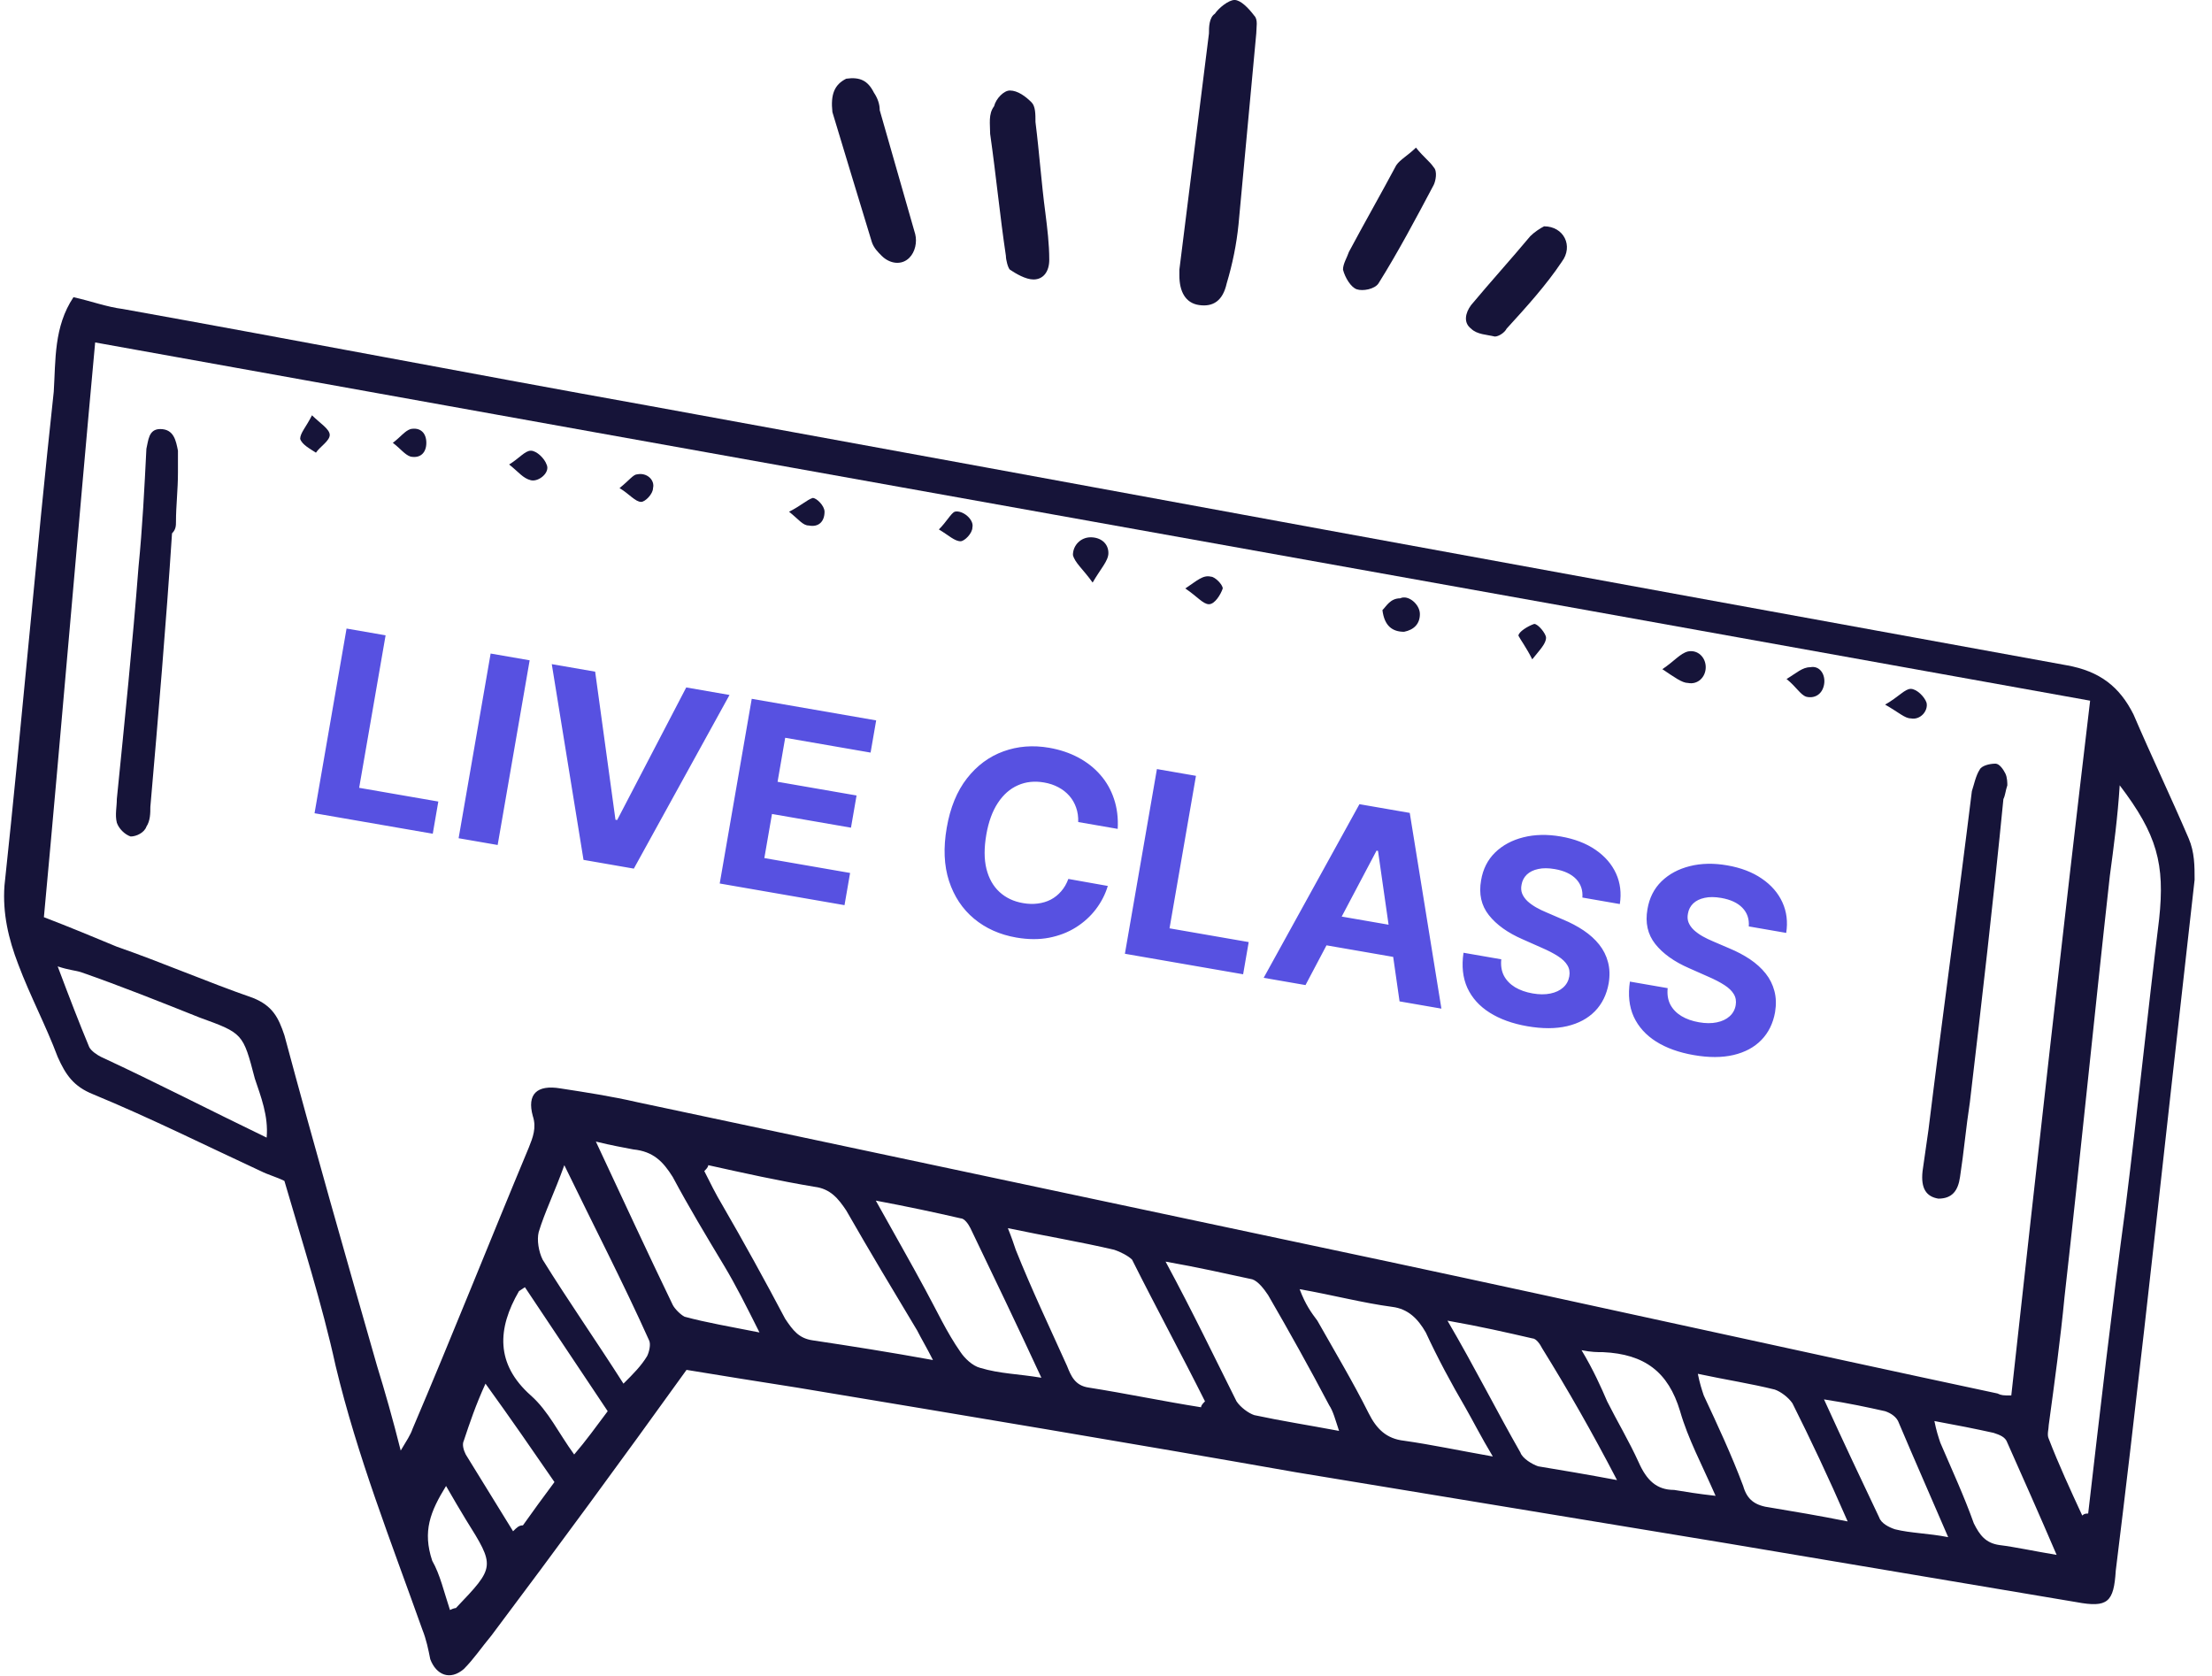
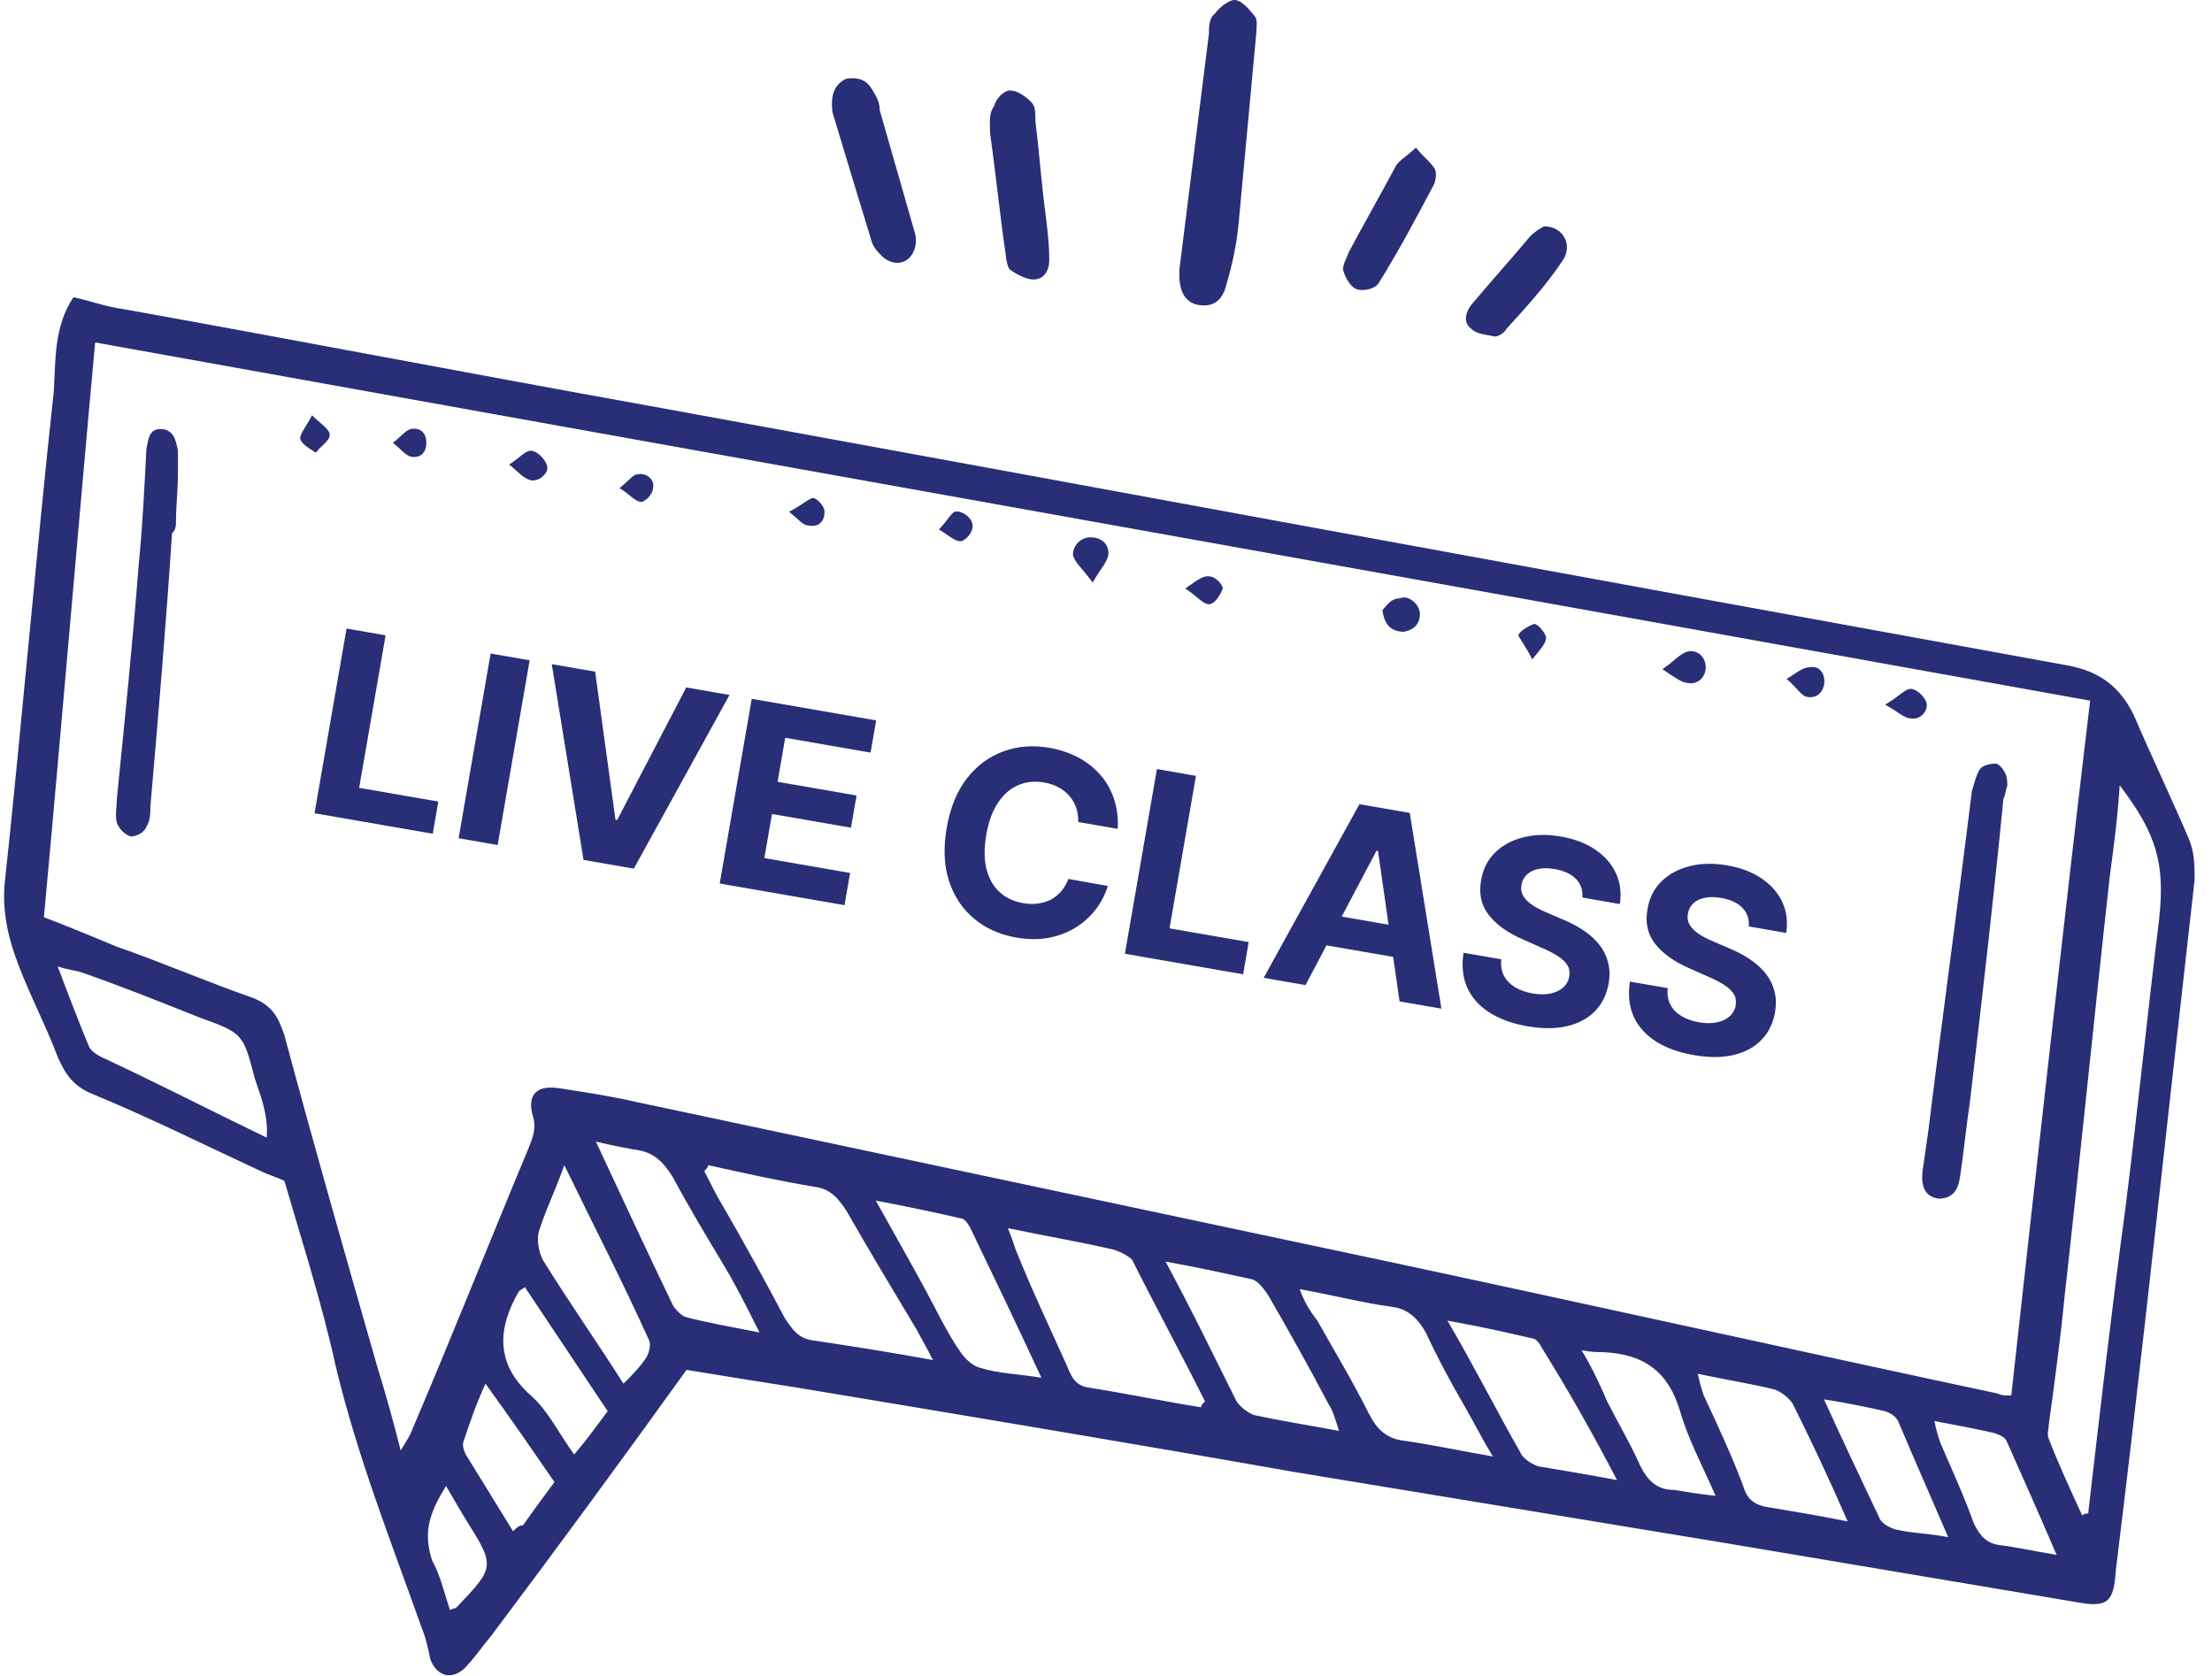
<svg xmlns="http://www.w3.org/2000/svg" width="103" height="78" viewBox="0 0 103 78" fill="none">
-   <path d="M3.421 13.837C2.503 15.211 2.595 16.769 2.503 18.235C1.677 25.841 1.034 33.539 0.208 41.236C0.116 42.52 0.392 43.711 0.851 44.902C1.401 46.368 2.136 47.743 2.686 49.209C3.054 50.034 3.421 50.584 4.339 50.95C7.001 52.05 9.571 53.333 12.141 54.524C12.508 54.707 12.876 54.799 13.243 54.982C14.069 57.823 14.987 60.664 15.629 63.596C16.639 67.812 18.2 71.752 19.668 75.876C19.852 76.334 19.944 76.792 20.035 77.251C20.311 77.984 20.953 78.259 21.596 77.709C22.055 77.251 22.422 76.701 22.881 76.151C25.91 72.119 28.939 67.995 31.968 63.78C33.621 64.055 35.365 64.329 37.109 64.604C44.82 65.887 52.53 67.17 60.333 68.545C67.034 69.644 73.643 70.744 80.344 71.844C85.759 72.76 91.267 73.677 96.683 74.593C98.151 74.868 98.427 74.593 98.519 73.127C99.437 65.704 100.263 58.19 101.089 50.767C101.456 47.468 101.823 44.261 102.19 40.962C102.19 40.32 102.19 39.679 101.915 39.037C101.089 37.113 100.171 35.188 99.345 33.264C98.702 31.981 97.784 31.248 96.224 30.973C84.658 28.865 73.092 26.758 61.618 24.65C51.153 22.726 40.689 20.801 30.133 18.877C21.963 17.41 13.885 15.853 5.716 14.386C4.981 14.295 4.247 14.02 3.421 13.837ZM93.654 64.971C93.287 64.971 93.195 64.971 93.011 64.879C83.556 62.863 74.102 60.756 64.647 58.739C52.989 56.265 41.331 53.791 29.674 51.317C28.48 51.042 27.287 50.859 26.094 50.675C24.992 50.492 24.533 50.95 24.809 51.958C24.992 52.508 24.809 52.966 24.625 53.425C22.789 57.823 21.045 62.222 19.209 66.529C19.117 66.804 18.934 67.079 18.659 67.537C18.291 66.071 17.924 64.788 17.557 63.596C16.088 58.465 14.62 53.333 13.243 48.201C12.967 47.376 12.692 46.827 11.774 46.46C9.663 45.727 7.551 44.81 5.44 44.077C4.339 43.619 3.237 43.161 2.044 42.703C2.87 33.814 3.604 24.925 4.431 15.944C35.457 21.534 66.299 27.032 97.325 32.623C96.04 43.436 94.847 54.158 93.654 64.971ZM97.234 70.469C97.142 70.469 97.05 70.469 96.958 70.561C96.407 69.37 95.857 68.178 95.398 66.987C95.306 66.804 95.398 66.529 95.398 66.346C95.673 64.329 95.948 62.313 96.132 60.389C96.866 53.883 97.509 47.376 98.243 40.778C98.427 39.404 98.611 38.029 98.702 36.563C100.446 38.854 100.814 40.228 100.538 42.794C99.987 47.285 99.528 51.775 98.978 56.174C98.335 60.939 97.784 65.704 97.234 70.469ZM32.795 54.524C32.886 54.432 32.978 54.341 32.978 54.249C34.63 54.616 36.283 54.982 37.935 55.257C38.669 55.349 39.037 55.807 39.404 56.357C40.505 58.281 41.607 60.114 42.708 61.947C42.892 62.313 43.167 62.772 43.443 63.322C41.423 62.955 39.679 62.68 37.843 62.405C37.201 62.313 36.925 61.947 36.558 61.397C35.64 59.656 34.63 57.823 33.621 56.082C33.345 55.624 33.07 55.074 32.795 54.524ZM56.11 65.246C56.018 65.338 55.927 65.429 55.927 65.521C54.182 65.246 52.438 64.879 50.694 64.604C50.052 64.513 49.868 64.055 49.685 63.596C48.858 61.764 48.032 60.023 47.298 58.19C47.206 57.915 47.114 57.64 46.931 57.182C48.675 57.548 50.327 57.823 51.888 58.19C52.163 58.281 52.53 58.465 52.714 58.648C53.815 60.847 55.009 63.047 56.11 65.246ZM2.686 44.994C3.237 45.177 3.513 45.177 3.788 45.269C5.624 45.91 7.46 46.643 9.296 47.376C11.315 48.109 11.315 48.109 11.866 50.217C12.141 51.042 12.508 51.958 12.416 52.966C9.755 51.683 7.276 50.4 4.706 49.209C4.522 49.117 4.247 48.934 4.155 48.751C3.696 47.651 3.237 46.46 2.686 44.994ZM60.516 60.023C62.077 60.297 63.454 60.664 64.831 60.847C65.565 60.939 66.024 61.397 66.391 62.038C66.942 63.23 67.584 64.421 68.227 65.521C68.594 66.162 68.961 66.895 69.512 67.812C67.951 67.537 66.666 67.262 65.381 67.079C64.555 66.987 64.096 66.529 63.729 65.796C62.995 64.329 62.169 62.955 61.342 61.489C61.067 61.122 60.792 60.756 60.516 60.023ZM54.274 58.739C55.835 59.014 57.028 59.289 58.313 59.564C58.589 59.656 58.864 60.023 59.048 60.297C60.057 62.038 60.975 63.688 61.893 65.429C62.077 65.704 62.169 66.071 62.352 66.621C60.883 66.346 59.69 66.162 58.405 65.887C58.13 65.796 57.762 65.521 57.579 65.246C56.569 63.23 55.559 61.122 54.274 58.739ZM40.781 55.899C42.249 56.174 43.535 56.449 44.728 56.724C44.911 56.724 45.095 56.998 45.187 57.182C46.288 59.473 47.39 61.764 48.491 64.146C47.39 63.963 46.564 63.963 45.646 63.688C45.279 63.596 44.911 63.23 44.728 62.955C44.085 62.038 43.626 61.031 43.075 60.023C42.433 58.831 41.699 57.548 40.781 55.899ZM27.746 53.15C28.48 53.333 29.031 53.425 29.49 53.516C30.408 53.608 30.867 54.066 31.326 54.799C32.06 56.174 32.886 57.548 33.713 58.923C34.263 59.839 34.722 60.756 35.365 62.038C33.988 61.764 32.886 61.58 31.877 61.305C31.693 61.214 31.418 60.939 31.326 60.756C30.133 58.281 29.031 55.899 27.746 53.15ZM75.295 68.911C73.826 68.636 72.725 68.453 71.623 68.27C71.348 68.178 70.889 67.903 70.797 67.629C69.696 65.704 68.686 63.688 67.401 61.489C68.961 61.764 70.154 62.038 71.348 62.313C71.531 62.313 71.715 62.588 71.807 62.772C73 64.696 74.102 66.621 75.295 68.911ZM86.035 70.836C84.658 70.561 83.556 70.378 82.455 70.194C81.721 70.103 81.353 69.828 81.17 69.186C80.619 67.72 79.976 66.346 79.334 64.971C79.242 64.696 79.15 64.421 79.058 63.963C80.344 64.238 81.537 64.421 82.638 64.696C82.914 64.788 83.281 65.063 83.465 65.338C84.291 66.987 85.117 68.728 86.035 70.836ZM26.277 54.249C27.654 57.09 29.031 59.748 30.224 62.405C30.316 62.588 30.224 62.955 30.133 63.138C29.857 63.596 29.49 63.963 29.031 64.421C27.746 62.405 26.461 60.572 25.268 58.648C25.084 58.281 24.992 57.731 25.084 57.365C25.359 56.449 25.818 55.532 26.277 54.249ZM73.643 62.863C74.102 62.955 74.377 62.955 74.652 62.955C76.58 63.047 77.682 63.871 78.232 65.704C78.6 66.987 79.242 68.178 79.885 69.644C79.058 69.553 78.508 69.461 77.957 69.37C77.131 69.37 76.672 68.911 76.305 68.087C75.846 67.079 75.295 66.162 74.836 65.246C74.561 64.604 74.194 63.78 73.643 62.863ZM95.765 72.394C94.663 72.21 93.837 72.027 93.103 71.936C92.46 71.844 92.185 71.477 91.91 70.927C91.451 69.644 90.9 68.453 90.349 67.17C90.257 66.895 90.165 66.621 90.074 66.162C91.083 66.346 92.001 66.529 92.828 66.712C93.103 66.804 93.378 66.895 93.47 67.17C94.204 68.82 94.939 70.469 95.765 72.394ZM24.442 59.931C25.727 61.855 27.012 63.78 28.297 65.704C27.746 66.437 27.287 67.079 26.736 67.72C26.002 66.712 25.543 65.704 24.717 64.971C23.065 63.505 23.156 61.855 24.166 60.114C24.166 60.114 24.166 60.114 24.442 59.931ZM84.933 65.154C86.127 65.338 86.953 65.521 87.779 65.704C88.054 65.796 88.33 65.979 88.421 66.254C89.156 67.995 89.89 69.644 90.716 71.569C89.798 71.386 88.972 71.386 88.238 71.202C87.963 71.111 87.595 70.927 87.504 70.653C86.677 68.911 85.851 67.17 84.933 65.154ZM23.891 71.294C23.156 70.103 22.422 68.911 21.688 67.72C21.596 67.537 21.504 67.262 21.596 67.079C21.871 66.254 22.147 65.429 22.606 64.421C23.799 66.071 24.809 67.537 25.818 69.003C25.268 69.736 24.809 70.378 24.35 71.019C24.166 71.019 24.074 71.111 23.891 71.294ZM20.77 69.186C21.137 69.828 21.412 70.286 21.688 70.744C23.065 72.944 23.065 72.944 21.229 74.868C21.229 74.868 21.137 74.868 20.953 74.96C20.678 74.135 20.494 73.31 20.127 72.669C19.668 71.294 20.035 70.378 20.77 69.186Z" fill="#161439" />
-   <path d="M54.917 12.828C54.917 13.562 55.192 14.111 55.835 14.203C56.477 14.295 56.936 14.02 57.12 13.195C57.395 12.279 57.579 11.362 57.671 10.446C57.946 7.513 58.221 4.489 58.497 1.557C58.497 1.282 58.589 0.915 58.405 0.732C58.13 0.366 57.763 -0.001 57.487 -0.001C57.212 -0.001 56.753 0.366 56.569 0.64C56.294 0.824 56.294 1.282 56.294 1.557C55.835 5.222 55.376 8.888 54.917 12.553C54.917 12.645 54.917 12.737 54.917 12.828Z" fill="#161439" />
-   <path d="M38.761 5.222C39.312 7.055 39.955 9.163 40.597 11.271C40.689 11.545 40.873 11.729 41.056 11.912C41.423 12.278 41.974 12.37 42.341 12.004C42.617 11.729 42.708 11.271 42.617 10.904C42.066 8.98 41.515 7.055 40.964 5.131C40.964 4.856 40.873 4.581 40.689 4.306C40.413 3.756 40.046 3.573 39.404 3.664C38.853 3.939 38.669 4.398 38.761 5.222Z" fill="#161439" />
-   <path d="M46.105 6.231C46.38 8.155 46.564 10.079 46.839 11.912C46.839 12.095 46.931 12.462 47.023 12.554C47.298 12.737 47.757 13.012 48.124 13.012C48.583 13.012 48.858 12.645 48.858 12.095C48.858 11.362 48.767 10.629 48.675 9.896C48.491 8.522 48.4 7.147 48.216 5.681C48.216 5.314 48.216 4.948 48.032 4.764C47.757 4.489 47.39 4.214 47.023 4.214C46.747 4.214 46.38 4.581 46.288 4.948C46.013 5.314 46.105 5.772 46.105 6.231Z" fill="#161439" />
-   <path d="M65.932 6.872C65.565 7.238 65.198 7.422 65.014 7.697C64.28 9.071 63.545 10.354 62.811 11.729C62.719 12.004 62.536 12.279 62.536 12.553C62.627 12.92 62.903 13.378 63.178 13.47C63.454 13.562 64.004 13.47 64.188 13.195C65.106 11.729 65.932 10.171 66.758 8.613C66.85 8.43 66.942 7.972 66.758 7.788C66.575 7.513 66.299 7.33 65.932 6.872Z" fill="#161439" />
-   <path d="M71.899 10.537C71.715 10.629 71.44 10.812 71.256 10.996C70.338 12.095 69.42 13.103 68.502 14.203C68.227 14.57 68.135 15.028 68.502 15.303C68.778 15.578 69.237 15.578 69.604 15.669C69.787 15.669 70.063 15.486 70.154 15.303C71.073 14.295 71.99 13.287 72.725 12.187C73.275 11.454 72.817 10.537 71.899 10.537Z" fill="#161439" />
-   <path d="M93.47 36.563C93.47 36.471 93.47 36.196 93.378 36.013C93.287 35.83 93.103 35.555 92.919 35.555C92.644 35.555 92.277 35.647 92.185 35.83C92.001 36.105 91.91 36.563 91.818 36.838C91.175 42.061 90.441 47.376 89.798 52.6C89.707 53.241 89.615 53.883 89.523 54.524C89.431 55.349 89.707 55.715 90.257 55.807C90.9 55.807 91.175 55.441 91.267 54.799C91.451 53.608 91.542 52.508 91.726 51.317C92.277 46.643 92.828 41.878 93.287 37.204C93.378 37.021 93.378 36.838 93.47 36.563Z" fill="#161439" />
-   <path d="M8.194 24.283C8.194 23.55 8.286 22.817 8.286 21.992C8.286 21.626 8.286 21.351 8.286 20.984C8.194 20.526 8.102 19.976 7.46 19.976C6.909 19.976 6.909 20.526 6.817 20.893C6.725 22.726 6.634 24.558 6.45 26.391C6.175 29.965 5.807 33.539 5.44 37.204C5.44 37.571 5.348 37.938 5.44 38.304C5.532 38.579 5.807 38.854 6.083 38.946C6.358 38.946 6.725 38.762 6.817 38.487C7.001 38.212 7.001 37.846 7.001 37.571C7.368 33.356 7.735 29.049 8.01 24.833C8.194 24.65 8.194 24.467 8.194 24.283Z" fill="#161439" />
-   <path d="M50.878 27.124C51.245 26.483 51.612 26.116 51.612 25.75C51.612 25.291 51.245 25.016 50.786 25.016C50.327 25.016 49.96 25.383 49.96 25.841C50.052 26.208 50.419 26.483 50.878 27.124Z" fill="#161439" />
-   <path d="M64.372 28.407C64.463 29.14 64.831 29.415 65.381 29.415C65.84 29.323 66.116 29.048 66.116 28.59C66.116 28.132 65.565 27.674 65.198 27.857C64.739 27.857 64.555 28.224 64.372 28.407Z" fill="#161439" />
-   <path d="M77.406 31.156C77.957 31.523 78.324 31.798 78.6 31.798C79.058 31.889 79.426 31.523 79.426 31.064C79.426 30.606 79.058 30.24 78.6 30.331C78.232 30.423 77.957 30.79 77.406 31.156Z" fill="#161439" />
-   <path d="M83.189 31.614C83.648 31.981 83.832 32.348 84.107 32.439C84.474 32.531 84.841 32.348 84.933 31.889C85.025 31.431 84.75 30.973 84.291 31.065C83.924 31.065 83.648 31.34 83.189 31.614Z" fill="#161439" />
-   <path d="M87.779 32.806C88.421 33.172 88.697 33.447 88.972 33.447C89.431 33.539 89.798 33.081 89.707 32.714C89.615 32.439 89.248 32.073 88.972 32.073C88.697 32.073 88.421 32.439 87.779 32.806Z" fill="#161439" />
-   <path d="M23.707 21.626C24.166 21.992 24.35 22.267 24.717 22.359C25.084 22.45 25.635 21.992 25.451 21.626C25.359 21.351 24.992 20.984 24.717 20.984C24.442 20.984 24.166 21.351 23.707 21.626Z" fill="#161439" />
-   <path d="M14.528 19.335C14.252 19.885 13.977 20.16 13.977 20.434C14.069 20.709 14.436 20.893 14.711 21.076C14.895 20.801 15.354 20.526 15.354 20.251C15.354 19.976 14.895 19.701 14.528 19.335Z" fill="#161439" />
-   <path d="M43.718 24.65C44.177 24.925 44.452 25.2 44.728 25.2C44.911 25.2 45.279 24.833 45.279 24.558C45.37 24.192 44.82 23.733 44.452 23.825C44.269 23.917 44.085 24.283 43.718 24.65Z" fill="#161439" />
-   <path d="M71.348 30.698C71.715 30.24 71.99 29.965 71.99 29.69C71.99 29.507 71.623 29.049 71.44 29.049C71.164 29.14 70.705 29.415 70.705 29.598C70.797 29.782 71.073 30.148 71.348 30.698Z" fill="#161439" />
-   <path d="M55.192 27.399C55.743 27.765 56.018 28.132 56.294 28.132C56.569 28.132 56.844 27.674 56.936 27.399C56.936 27.216 56.569 26.849 56.386 26.849C56.018 26.757 55.743 27.032 55.192 27.399Z" fill="#161439" />
-   <path d="M28.848 22.725C29.306 23 29.582 23.367 29.857 23.367C30.041 23.367 30.408 23 30.408 22.725C30.5 22.359 30.133 21.992 29.674 22.084C29.49 22.084 29.306 22.359 28.848 22.725Z" fill="#161439" />
-   <path d="M36.742 23.825C37.201 24.192 37.384 24.467 37.66 24.467C38.119 24.558 38.394 24.283 38.394 23.825C38.394 23.55 38.027 23.184 37.843 23.184C37.568 23.275 37.292 23.55 36.742 23.825Z" fill="#161439" />
-   <path d="M18.291 20.618C18.659 20.893 18.842 21.168 19.117 21.259C19.576 21.351 19.852 21.076 19.852 20.618C19.852 20.16 19.576 19.885 19.117 19.976C18.842 20.068 18.659 20.343 18.291 20.618Z" fill="#161439" />
-   <path d="M14.646 37.864L16.137 29.265L17.955 29.58L16.724 36.68L20.41 37.319L20.151 38.818L14.646 37.864ZM24.663 30.743L23.173 39.342L21.355 39.027L22.846 30.428L24.663 30.743ZM27.713 31.272L28.659 38.166L28.738 38.179L31.954 32.007L33.969 32.357L29.514 40.442L27.171 40.035L25.693 30.922L27.713 31.272ZM33.513 41.135L35.004 32.536L40.798 33.541L40.538 35.04L36.562 34.35L36.207 36.399L39.885 37.037L39.625 38.536L35.947 37.898L35.591 39.951L39.584 40.644L39.324 42.143L33.513 41.135ZM52.045 38.592L50.206 38.273C50.214 38.029 50.182 37.806 50.11 37.603C50.039 37.398 49.934 37.215 49.794 37.055C49.655 36.896 49.485 36.762 49.284 36.655C49.087 36.549 48.864 36.474 48.618 36.432C48.173 36.355 47.766 36.398 47.398 36.562C47.029 36.723 46.718 36.998 46.463 37.386C46.209 37.772 46.03 38.262 45.927 38.859C45.821 39.472 45.822 40.002 45.932 40.451C46.044 40.9 46.247 41.26 46.541 41.53C46.834 41.8 47.198 41.972 47.632 42.047C47.875 42.09 48.106 42.097 48.324 42.068C48.545 42.04 48.748 41.979 48.931 41.884C49.116 41.786 49.276 41.657 49.414 41.496C49.554 41.336 49.665 41.144 49.747 40.922L51.584 41.249C51.468 41.636 51.283 41.996 51.03 42.33C50.779 42.661 50.469 42.943 50.1 43.176C49.734 43.407 49.317 43.568 48.848 43.66C48.383 43.749 47.875 43.746 47.323 43.651C46.556 43.518 45.901 43.225 45.356 42.773C44.815 42.322 44.426 41.737 44.19 41.018C43.957 40.3 43.921 39.474 44.084 38.539C44.246 37.601 44.561 36.834 45.028 36.237C45.494 35.641 46.06 35.223 46.724 34.983C47.389 34.741 48.099 34.685 48.855 34.816C49.353 34.903 49.803 35.053 50.204 35.267C50.608 35.481 50.952 35.751 51.236 36.077C51.52 36.4 51.732 36.773 51.872 37.195C52.015 37.618 52.073 38.083 52.045 38.592ZM52.38 44.406L53.871 35.807L55.689 36.122L54.458 43.222L58.145 43.862L57.885 45.361L52.38 44.406ZM60.79 45.864L58.842 45.526L63.301 37.442L65.644 37.848L67.118 46.961L65.169 46.623L64.166 39.616L64.098 39.604L60.79 45.864ZM61.254 42.463L65.856 43.261L65.61 44.68L61.008 43.882L61.254 42.463ZM73.683 41.789C73.708 41.445 73.61 41.157 73.388 40.925C73.165 40.694 72.836 40.54 72.399 40.464C72.103 40.413 71.845 40.411 71.626 40.46C71.407 40.505 71.231 40.592 71.097 40.718C70.965 40.845 70.883 41.001 70.851 41.186C70.819 41.339 70.828 41.479 70.878 41.606C70.931 41.733 71.013 41.85 71.124 41.956C71.236 42.059 71.369 42.155 71.524 42.245C71.679 42.333 71.846 42.414 72.027 42.488L72.767 42.807C73.128 42.956 73.453 43.128 73.742 43.322C74.031 43.516 74.273 43.736 74.467 43.98C74.661 44.224 74.797 44.495 74.875 44.794C74.956 45.094 74.966 45.423 74.907 45.782C74.813 46.307 74.6 46.74 74.267 47.081C73.937 47.419 73.505 47.651 72.969 47.777C72.438 47.901 71.822 47.902 71.122 47.781C70.428 47.661 69.842 47.449 69.364 47.147C68.888 46.846 68.542 46.462 68.326 45.995C68.114 45.525 68.054 44.98 68.147 44.359L69.906 44.664C69.876 44.956 69.917 45.211 70.029 45.429C70.144 45.645 70.317 45.823 70.546 45.964C70.779 46.102 71.052 46.199 71.365 46.253C71.673 46.307 71.948 46.308 72.191 46.258C72.436 46.208 72.635 46.114 72.788 45.977C72.942 45.839 73.037 45.666 73.073 45.459C73.106 45.266 73.077 45.094 72.985 44.943C72.896 44.791 72.75 44.651 72.548 44.521C72.348 44.391 72.099 44.261 71.798 44.131L70.903 43.734C70.208 43.432 69.683 43.057 69.329 42.609C68.974 42.161 68.853 41.62 68.966 40.985C69.053 40.464 69.271 40.033 69.618 39.692C69.968 39.352 70.409 39.115 70.939 38.983C71.47 38.85 72.048 38.838 72.675 38.946C73.314 39.057 73.852 39.263 74.29 39.563C74.731 39.865 75.05 40.233 75.249 40.668C75.447 41.103 75.506 41.578 75.426 42.092L73.683 41.789ZM81.431 43.133C81.456 42.788 81.358 42.5 81.135 42.268C80.913 42.037 80.584 41.883 80.147 41.807C79.85 41.756 79.592 41.754 79.374 41.803C79.155 41.849 78.979 41.935 78.844 42.062C78.713 42.189 78.631 42.345 78.599 42.529C78.567 42.682 78.576 42.822 78.626 42.949C78.678 43.077 78.761 43.193 78.872 43.299C78.984 43.402 79.117 43.499 79.272 43.589C79.427 43.676 79.594 43.757 79.774 43.832L80.515 44.15C80.875 44.299 81.2 44.471 81.49 44.665C81.779 44.86 82.02 45.079 82.215 45.323C82.409 45.567 82.545 45.839 82.623 46.138C82.703 46.437 82.714 46.766 82.655 47.125C82.561 47.651 82.347 48.084 82.014 48.424C81.685 48.762 81.252 48.994 80.717 49.12C80.185 49.244 79.57 49.246 78.87 49.124C78.175 49.004 77.589 48.793 77.111 48.491C76.636 48.189 76.29 47.805 76.074 47.338C75.861 46.868 75.802 46.323 75.895 45.702L77.654 46.007C77.624 46.299 77.665 46.554 77.777 46.772C77.892 46.988 78.064 47.167 78.294 47.307C78.526 47.446 78.799 47.542 79.113 47.596C79.421 47.65 79.696 47.651 79.938 47.601C80.183 47.551 80.383 47.458 80.536 47.32C80.69 47.182 80.785 47.01 80.821 46.803C80.854 46.609 80.825 46.437 80.733 46.286C80.644 46.135 80.498 45.994 80.296 45.864C80.096 45.734 79.846 45.604 79.546 45.474L78.65 45.077C77.956 44.775 77.431 44.4 77.076 43.952C76.722 43.504 76.6 42.963 76.713 42.328C76.801 41.807 77.018 41.376 77.366 41.035C77.716 40.695 78.156 40.459 78.687 40.326C79.217 40.193 79.796 40.181 80.423 40.29C81.061 40.4 81.599 40.606 82.037 40.907C82.478 41.208 82.798 41.576 82.996 42.011C83.195 42.447 83.254 42.921 83.173 43.435L81.431 43.133Z" fill="#5751E1" />
+   <path d="M3.421 13.837C2.503 15.211 2.595 16.769 2.503 18.235C1.677 25.841 1.034 33.539 0.208 41.236C0.116 42.52 0.392 43.711 0.851 44.902C1.401 46.368 2.136 47.743 2.686 49.209C3.054 50.034 3.421 50.584 4.339 50.95C7.001 52.05 9.571 53.333 12.141 54.524C12.508 54.707 12.876 54.799 13.243 54.982C14.069 57.823 14.987 60.664 15.629 63.596C16.639 67.812 18.2 71.752 19.668 75.876C19.852 76.334 19.944 76.792 20.035 77.251C20.311 77.984 20.953 78.259 21.596 77.709C22.055 77.251 22.422 76.701 22.881 76.151C25.91 72.119 28.939 67.995 31.968 63.78C33.621 64.055 35.365 64.329 37.109 64.604C44.82 65.887 52.53 67.17 60.333 68.545C67.034 69.644 73.643 70.744 80.344 71.844C85.759 72.76 91.267 73.677 96.683 74.593C98.151 74.868 98.427 74.593 98.519 73.127C99.437 65.704 100.263 58.19 101.089 50.767C101.456 47.468 101.823 44.261 102.19 40.962C102.19 40.32 102.19 39.679 101.915 39.037C101.089 37.113 100.171 35.188 99.345 33.264C98.702 31.981 97.784 31.248 96.224 30.973C84.658 28.865 73.092 26.758 61.618 24.65C51.153 22.726 40.689 20.801 30.133 18.877C21.963 17.41 13.885 15.853 5.716 14.386C4.981 14.295 4.247 14.02 3.421 13.837ZM93.654 64.971C93.287 64.971 93.195 64.971 93.011 64.879C83.556 62.863 74.102 60.756 64.647 58.739C52.989 56.265 41.331 53.791 29.674 51.317C28.48 51.042 27.287 50.859 26.094 50.675C24.992 50.492 24.533 50.95 24.809 51.958C24.992 52.508 24.809 52.966 24.625 53.425C22.789 57.823 21.045 62.222 19.209 66.529C19.117 66.804 18.934 67.079 18.659 67.537C18.291 66.071 17.924 64.788 17.557 63.596C16.088 58.465 14.62 53.333 13.243 48.201C12.967 47.376 12.692 46.827 11.774 46.46C9.663 45.727 7.551 44.81 5.44 44.077C4.339 43.619 3.237 43.161 2.044 42.703C2.87 33.814 3.604 24.925 4.431 15.944C35.457 21.534 66.299 27.032 97.325 32.623C96.04 43.436 94.847 54.158 93.654 64.971ZM97.234 70.469C97.142 70.469 97.05 70.469 96.958 70.561C96.407 69.37 95.857 68.178 95.398 66.987C95.306 66.804 95.398 66.529 95.398 66.346C95.673 64.329 95.948 62.313 96.132 60.389C96.866 53.883 97.509 47.376 98.243 40.778C98.427 39.404 98.611 38.029 98.702 36.563C100.446 38.854 100.814 40.228 100.538 42.794C99.987 47.285 99.528 51.775 98.978 56.174C98.335 60.939 97.784 65.704 97.234 70.469ZM32.795 54.524C32.886 54.432 32.978 54.341 32.978 54.249C34.63 54.616 36.283 54.982 37.935 55.257C38.669 55.349 39.037 55.807 39.404 56.357C40.505 58.281 41.607 60.114 42.708 61.947C42.892 62.313 43.167 62.772 43.443 63.322C41.423 62.955 39.679 62.68 37.843 62.405C37.201 62.313 36.925 61.947 36.558 61.397C35.64 59.656 34.63 57.823 33.621 56.082C33.345 55.624 33.07 55.074 32.795 54.524ZM56.11 65.246C56.018 65.338 55.927 65.429 55.927 65.521C54.182 65.246 52.438 64.879 50.694 64.604C50.052 64.513 49.868 64.055 49.685 63.596C48.858 61.764 48.032 60.023 47.298 58.19C47.206 57.915 47.114 57.64 46.931 57.182C48.675 57.548 50.327 57.823 51.888 58.19C52.163 58.281 52.53 58.465 52.714 58.648C53.815 60.847 55.009 63.047 56.11 65.246ZM2.686 44.994C3.237 45.177 3.513 45.177 3.788 45.269C5.624 45.91 7.46 46.643 9.296 47.376C11.315 48.109 11.315 48.109 11.866 50.217C12.141 51.042 12.508 51.958 12.416 52.966C9.755 51.683 7.276 50.4 4.706 49.209C4.522 49.117 4.247 48.934 4.155 48.751C3.696 47.651 3.237 46.46 2.686 44.994ZM60.516 60.023C62.077 60.297 63.454 60.664 64.831 60.847C65.565 60.939 66.024 61.397 66.391 62.038C66.942 63.23 67.584 64.421 68.227 65.521C68.594 66.162 68.961 66.895 69.512 67.812C67.951 67.537 66.666 67.262 65.381 67.079C64.555 66.987 64.096 66.529 63.729 65.796C62.995 64.329 62.169 62.955 61.342 61.489C61.067 61.122 60.792 60.756 60.516 60.023ZM54.274 58.739C55.835 59.014 57.028 59.289 58.313 59.564C58.589 59.656 58.864 60.023 59.048 60.297C60.057 62.038 60.975 63.688 61.893 65.429C62.077 65.704 62.169 66.071 62.352 66.621C60.883 66.346 59.69 66.162 58.405 65.887C58.13 65.796 57.762 65.521 57.579 65.246C56.569 63.23 55.559 61.122 54.274 58.739ZM40.781 55.899C42.249 56.174 43.535 56.449 44.728 56.724C44.911 56.724 45.095 56.998 45.187 57.182C46.288 59.473 47.39 61.764 48.491 64.146C47.39 63.963 46.564 63.963 45.646 63.688C45.279 63.596 44.911 63.23 44.728 62.955C44.085 62.038 43.626 61.031 43.075 60.023C42.433 58.831 41.699 57.548 40.781 55.899ZM27.746 53.15C28.48 53.333 29.031 53.425 29.49 53.516C30.408 53.608 30.867 54.066 31.326 54.799C32.06 56.174 32.886 57.548 33.713 58.923C34.263 59.839 34.722 60.756 35.365 62.038C33.988 61.764 32.886 61.58 31.877 61.305C31.693 61.214 31.418 60.939 31.326 60.756C30.133 58.281 29.031 55.899 27.746 53.15ZM75.295 68.911C73.826 68.636 72.725 68.453 71.623 68.27C71.348 68.178 70.889 67.903 70.797 67.629C69.696 65.704 68.686 63.688 67.401 61.489C68.961 61.764 70.154 62.038 71.348 62.313C71.531 62.313 71.715 62.588 71.807 62.772C73 64.696 74.102 66.621 75.295 68.911ZM86.035 70.836C84.658 70.561 83.556 70.378 82.455 70.194C81.721 70.103 81.353 69.828 81.17 69.186C80.619 67.72 79.976 66.346 79.334 64.971C79.242 64.696 79.15 64.421 79.058 63.963C80.344 64.238 81.537 64.421 82.638 64.696C82.914 64.788 83.281 65.063 83.465 65.338C84.291 66.987 85.117 68.728 86.035 70.836ZM26.277 54.249C27.654 57.09 29.031 59.748 30.224 62.405C30.316 62.588 30.224 62.955 30.133 63.138C29.857 63.596 29.49 63.963 29.031 64.421C27.746 62.405 26.461 60.572 25.268 58.648C25.084 58.281 24.992 57.731 25.084 57.365C25.359 56.449 25.818 55.532 26.277 54.249ZM73.643 62.863C74.102 62.955 74.377 62.955 74.652 62.955C76.58 63.047 77.682 63.871 78.232 65.704C78.6 66.987 79.242 68.178 79.885 69.644C79.058 69.553 78.508 69.461 77.957 69.37C77.131 69.37 76.672 68.911 76.305 68.087C75.846 67.079 75.295 66.162 74.836 65.246C74.561 64.604 74.194 63.78 73.643 62.863ZM95.765 72.394C94.663 72.21 93.837 72.027 93.103 71.936C92.46 71.844 92.185 71.477 91.91 70.927C91.451 69.644 90.9 68.453 90.349 67.17C90.257 66.895 90.165 66.621 90.074 66.162C91.083 66.346 92.001 66.529 92.828 66.712C93.103 66.804 93.378 66.895 93.47 67.17C94.204 68.82 94.939 70.469 95.765 72.394ZM24.442 59.931C25.727 61.855 27.012 63.78 28.297 65.704C27.746 66.437 27.287 67.079 26.736 67.72C26.002 66.712 25.543 65.704 24.717 64.971C23.065 63.505 23.156 61.855 24.166 60.114C24.166 60.114 24.166 60.114 24.442 59.931ZM84.933 65.154C86.127 65.338 86.953 65.521 87.779 65.704C88.054 65.796 88.33 65.979 88.421 66.254C89.156 67.995 89.89 69.644 90.716 71.569C89.798 71.386 88.972 71.386 88.238 71.202C87.963 71.111 87.595 70.927 87.504 70.653C86.677 68.911 85.851 67.17 84.933 65.154ZM23.891 71.294C23.156 70.103 22.422 68.911 21.688 67.72C21.596 67.537 21.504 67.262 21.596 67.079C21.871 66.254 22.147 65.429 22.606 64.421C23.799 66.071 24.809 67.537 25.818 69.003C25.268 69.736 24.809 70.378 24.35 71.019C24.166 71.019 24.074 71.111 23.891 71.294ZM20.77 69.186C21.137 69.828 21.412 70.286 21.688 70.744C23.065 72.944 23.065 72.944 21.229 74.868C21.229 74.868 21.137 74.868 20.953 74.96C20.678 74.135 20.494 73.31 20.127 72.669C19.668 71.294 20.035 70.378 20.77 69.186Z" fill="#282f76" />
+   <path d="M54.917 12.828C54.917 13.562 55.192 14.111 55.835 14.203C56.477 14.295 56.936 14.02 57.12 13.195C57.395 12.279 57.579 11.362 57.671 10.446C57.946 7.513 58.221 4.489 58.497 1.557C58.497 1.282 58.589 0.915 58.405 0.732C58.13 0.366 57.763 -0.001 57.487 -0.001C57.212 -0.001 56.753 0.366 56.569 0.64C56.294 0.824 56.294 1.282 56.294 1.557C55.835 5.222 55.376 8.888 54.917 12.553C54.917 12.645 54.917 12.737 54.917 12.828Z" fill="#282f76" />
+   <path d="M38.761 5.222C39.312 7.055 39.955 9.163 40.597 11.271C40.689 11.545 40.873 11.729 41.056 11.912C41.423 12.278 41.974 12.37 42.341 12.004C42.617 11.729 42.708 11.271 42.617 10.904C42.066 8.98 41.515 7.055 40.964 5.131C40.964 4.856 40.873 4.581 40.689 4.306C40.413 3.756 40.046 3.573 39.404 3.664C38.853 3.939 38.669 4.398 38.761 5.222Z" fill="#282f76" />
+   <path d="M46.105 6.231C46.38 8.155 46.564 10.079 46.839 11.912C46.839 12.095 46.931 12.462 47.023 12.554C47.298 12.737 47.757 13.012 48.124 13.012C48.583 13.012 48.858 12.645 48.858 12.095C48.858 11.362 48.767 10.629 48.675 9.896C48.491 8.522 48.4 7.147 48.216 5.681C48.216 5.314 48.216 4.948 48.032 4.764C47.757 4.489 47.39 4.214 47.023 4.214C46.747 4.214 46.38 4.581 46.288 4.948C46.013 5.314 46.105 5.772 46.105 6.231Z" fill="#282f76" />
+   <path d="M65.932 6.872C65.565 7.238 65.198 7.422 65.014 7.697C64.28 9.071 63.545 10.354 62.811 11.729C62.719 12.004 62.536 12.279 62.536 12.553C62.627 12.92 62.903 13.378 63.178 13.47C63.454 13.562 64.004 13.47 64.188 13.195C65.106 11.729 65.932 10.171 66.758 8.613C66.85 8.43 66.942 7.972 66.758 7.788C66.575 7.513 66.299 7.33 65.932 6.872Z" fill="#282f76" />
+   <path d="M71.899 10.537C71.715 10.629 71.44 10.812 71.256 10.996C70.338 12.095 69.42 13.103 68.502 14.203C68.227 14.57 68.135 15.028 68.502 15.303C68.778 15.578 69.237 15.578 69.604 15.669C69.787 15.669 70.063 15.486 70.154 15.303C71.073 14.295 71.99 13.287 72.725 12.187C73.275 11.454 72.817 10.537 71.899 10.537Z" fill="#282f76" />
+   <path d="M93.47 36.563C93.47 36.471 93.47 36.196 93.378 36.013C93.287 35.83 93.103 35.555 92.919 35.555C92.644 35.555 92.277 35.647 92.185 35.83C92.001 36.105 91.91 36.563 91.818 36.838C91.175 42.061 90.441 47.376 89.798 52.6C89.707 53.241 89.615 53.883 89.523 54.524C89.431 55.349 89.707 55.715 90.257 55.807C90.9 55.807 91.175 55.441 91.267 54.799C91.451 53.608 91.542 52.508 91.726 51.317C92.277 46.643 92.828 41.878 93.287 37.204C93.378 37.021 93.378 36.838 93.47 36.563Z" fill="#282f76" />
+   <path d="M8.194 24.283C8.194 23.55 8.286 22.817 8.286 21.992C8.286 21.626 8.286 21.351 8.286 20.984C8.194 20.526 8.102 19.976 7.46 19.976C6.909 19.976 6.909 20.526 6.817 20.893C6.725 22.726 6.634 24.558 6.45 26.391C6.175 29.965 5.807 33.539 5.44 37.204C5.44 37.571 5.348 37.938 5.44 38.304C5.532 38.579 5.807 38.854 6.083 38.946C6.358 38.946 6.725 38.762 6.817 38.487C7.001 38.212 7.001 37.846 7.001 37.571C7.368 33.356 7.735 29.049 8.01 24.833C8.194 24.65 8.194 24.467 8.194 24.283Z" fill="#282f76" />
+   <path d="M50.878 27.124C51.245 26.483 51.612 26.116 51.612 25.75C51.612 25.291 51.245 25.016 50.786 25.016C50.327 25.016 49.96 25.383 49.96 25.841C50.052 26.208 50.419 26.483 50.878 27.124Z" fill="#282f76" />
+   <path d="M64.372 28.407C64.463 29.14 64.831 29.415 65.381 29.415C65.84 29.323 66.116 29.048 66.116 28.59C66.116 28.132 65.565 27.674 65.198 27.857C64.739 27.857 64.555 28.224 64.372 28.407Z" fill="#282f76" />
+   <path d="M77.406 31.156C77.957 31.523 78.324 31.798 78.6 31.798C79.058 31.889 79.426 31.523 79.426 31.064C79.426 30.606 79.058 30.24 78.6 30.331C78.232 30.423 77.957 30.79 77.406 31.156Z" fill="#282f76" />
+   <path d="M83.189 31.614C83.648 31.981 83.832 32.348 84.107 32.439C84.474 32.531 84.841 32.348 84.933 31.889C85.025 31.431 84.75 30.973 84.291 31.065C83.924 31.065 83.648 31.34 83.189 31.614Z" fill="#282f76" />
+   <path d="M87.779 32.806C88.421 33.172 88.697 33.447 88.972 33.447C89.431 33.539 89.798 33.081 89.707 32.714C89.615 32.439 89.248 32.073 88.972 32.073C88.697 32.073 88.421 32.439 87.779 32.806Z" fill="#282f76" />
+   <path d="M23.707 21.626C24.166 21.992 24.35 22.267 24.717 22.359C25.084 22.45 25.635 21.992 25.451 21.626C25.359 21.351 24.992 20.984 24.717 20.984C24.442 20.984 24.166 21.351 23.707 21.626Z" fill="#282f76" />
+   <path d="M14.528 19.335C14.252 19.885 13.977 20.16 13.977 20.434C14.069 20.709 14.436 20.893 14.711 21.076C14.895 20.801 15.354 20.526 15.354 20.251C15.354 19.976 14.895 19.701 14.528 19.335Z" fill="#282f76" />
+   <path d="M43.718 24.65C44.177 24.925 44.452 25.2 44.728 25.2C44.911 25.2 45.279 24.833 45.279 24.558C45.37 24.192 44.82 23.733 44.452 23.825C44.269 23.917 44.085 24.283 43.718 24.65Z" fill="#282f76" />
+   <path d="M71.348 30.698C71.715 30.24 71.99 29.965 71.99 29.69C71.99 29.507 71.623 29.049 71.44 29.049C71.164 29.14 70.705 29.415 70.705 29.598C70.797 29.782 71.073 30.148 71.348 30.698Z" fill="#282f76" />
+   <path d="M55.192 27.399C55.743 27.765 56.018 28.132 56.294 28.132C56.569 28.132 56.844 27.674 56.936 27.399C56.936 27.216 56.569 26.849 56.386 26.849C56.018 26.757 55.743 27.032 55.192 27.399Z" fill="#282f76" />
+   <path d="M28.848 22.725C29.306 23 29.582 23.367 29.857 23.367C30.041 23.367 30.408 23 30.408 22.725C30.5 22.359 30.133 21.992 29.674 22.084C29.49 22.084 29.306 22.359 28.848 22.725Z" fill="#282f76" />
+   <path d="M36.742 23.825C37.201 24.192 37.384 24.467 37.66 24.467C38.119 24.558 38.394 24.283 38.394 23.825C38.394 23.55 38.027 23.184 37.843 23.184C37.568 23.275 37.292 23.55 36.742 23.825Z" fill="#282f76" />
+   <path d="M18.291 20.618C18.659 20.893 18.842 21.168 19.117 21.259C19.576 21.351 19.852 21.076 19.852 20.618C19.852 20.16 19.576 19.885 19.117 19.976C18.842 20.068 18.659 20.343 18.291 20.618Z" fill="#282f76" />
+   <path d="M14.646 37.864L16.137 29.265L17.955 29.58L16.724 36.68L20.41 37.319L20.151 38.818L14.646 37.864ZM24.663 30.743L23.173 39.342L21.355 39.027L22.846 30.428L24.663 30.743ZM27.713 31.272L28.659 38.166L28.738 38.179L31.954 32.007L33.969 32.357L29.514 40.442L27.171 40.035L25.693 30.922L27.713 31.272ZM33.513 41.135L35.004 32.536L40.798 33.541L40.538 35.04L36.562 34.35L36.207 36.399L39.885 37.037L39.625 38.536L35.947 37.898L35.591 39.951L39.584 40.644L39.324 42.143L33.513 41.135ZM52.045 38.592L50.206 38.273C50.214 38.029 50.182 37.806 50.11 37.603C50.039 37.398 49.934 37.215 49.794 37.055C49.655 36.896 49.485 36.762 49.284 36.655C49.087 36.549 48.864 36.474 48.618 36.432C48.173 36.355 47.766 36.398 47.398 36.562C47.029 36.723 46.718 36.998 46.463 37.386C46.209 37.772 46.03 38.262 45.927 38.859C45.821 39.472 45.822 40.002 45.932 40.451C46.044 40.9 46.247 41.26 46.541 41.53C46.834 41.8 47.198 41.972 47.632 42.047C47.875 42.09 48.106 42.097 48.324 42.068C48.545 42.04 48.748 41.979 48.931 41.884C49.116 41.786 49.276 41.657 49.414 41.496C49.554 41.336 49.665 41.144 49.747 40.922L51.584 41.249C51.468 41.636 51.283 41.996 51.03 42.33C50.779 42.661 50.469 42.943 50.1 43.176C49.734 43.407 49.317 43.568 48.848 43.66C48.383 43.749 47.875 43.746 47.323 43.651C46.556 43.518 45.901 43.225 45.356 42.773C44.815 42.322 44.426 41.737 44.19 41.018C43.957 40.3 43.921 39.474 44.084 38.539C44.246 37.601 44.561 36.834 45.028 36.237C45.494 35.641 46.06 35.223 46.724 34.983C47.389 34.741 48.099 34.685 48.855 34.816C49.353 34.903 49.803 35.053 50.204 35.267C50.608 35.481 50.952 35.751 51.236 36.077C51.52 36.4 51.732 36.773 51.872 37.195C52.015 37.618 52.073 38.083 52.045 38.592ZM52.38 44.406L53.871 35.807L55.689 36.122L54.458 43.222L58.145 43.862L57.885 45.361L52.38 44.406ZM60.79 45.864L58.842 45.526L63.301 37.442L65.644 37.848L67.118 46.961L65.169 46.623L64.166 39.616L64.098 39.604L60.79 45.864ZM61.254 42.463L65.856 43.261L65.61 44.68L61.008 43.882L61.254 42.463ZM73.683 41.789C73.708 41.445 73.61 41.157 73.388 40.925C73.165 40.694 72.836 40.54 72.399 40.464C72.103 40.413 71.845 40.411 71.626 40.46C71.407 40.505 71.231 40.592 71.097 40.718C70.965 40.845 70.883 41.001 70.851 41.186C70.819 41.339 70.828 41.479 70.878 41.606C70.931 41.733 71.013 41.85 71.124 41.956C71.236 42.059 71.369 42.155 71.524 42.245C71.679 42.333 71.846 42.414 72.027 42.488L72.767 42.807C73.128 42.956 73.453 43.128 73.742 43.322C74.031 43.516 74.273 43.736 74.467 43.98C74.661 44.224 74.797 44.495 74.875 44.794C74.956 45.094 74.966 45.423 74.907 45.782C74.813 46.307 74.6 46.74 74.267 47.081C73.937 47.419 73.505 47.651 72.969 47.777C72.438 47.901 71.822 47.902 71.122 47.781C70.428 47.661 69.842 47.449 69.364 47.147C68.888 46.846 68.542 46.462 68.326 45.995C68.114 45.525 68.054 44.98 68.147 44.359L69.906 44.664C69.876 44.956 69.917 45.211 70.029 45.429C70.144 45.645 70.317 45.823 70.546 45.964C70.779 46.102 71.052 46.199 71.365 46.253C71.673 46.307 71.948 46.308 72.191 46.258C72.436 46.208 72.635 46.114 72.788 45.977C72.942 45.839 73.037 45.666 73.073 45.459C73.106 45.266 73.077 45.094 72.985 44.943C72.896 44.791 72.75 44.651 72.548 44.521C72.348 44.391 72.099 44.261 71.798 44.131L70.903 43.734C70.208 43.432 69.683 43.057 69.329 42.609C68.974 42.161 68.853 41.62 68.966 40.985C69.053 40.464 69.271 40.033 69.618 39.692C69.968 39.352 70.409 39.115 70.939 38.983C71.47 38.85 72.048 38.838 72.675 38.946C73.314 39.057 73.852 39.263 74.29 39.563C74.731 39.865 75.05 40.233 75.249 40.668C75.447 41.103 75.506 41.578 75.426 42.092L73.683 41.789ZM81.431 43.133C81.456 42.788 81.358 42.5 81.135 42.268C80.913 42.037 80.584 41.883 80.147 41.807C79.85 41.756 79.592 41.754 79.374 41.803C79.155 41.849 78.979 41.935 78.844 42.062C78.713 42.189 78.631 42.345 78.599 42.529C78.567 42.682 78.576 42.822 78.626 42.949C78.678 43.077 78.761 43.193 78.872 43.299C78.984 43.402 79.117 43.499 79.272 43.589C79.427 43.676 79.594 43.757 79.774 43.832L80.515 44.15C80.875 44.299 81.2 44.471 81.49 44.665C81.779 44.86 82.02 45.079 82.215 45.323C82.409 45.567 82.545 45.839 82.623 46.138C82.703 46.437 82.714 46.766 82.655 47.125C82.561 47.651 82.347 48.084 82.014 48.424C81.685 48.762 81.252 48.994 80.717 49.12C80.185 49.244 79.57 49.246 78.87 49.124C78.175 49.004 77.589 48.793 77.111 48.491C76.636 48.189 76.29 47.805 76.074 47.338C75.861 46.868 75.802 46.323 75.895 45.702L77.654 46.007C77.624 46.299 77.665 46.554 77.777 46.772C77.892 46.988 78.064 47.167 78.294 47.307C78.526 47.446 78.799 47.542 79.113 47.596C79.421 47.65 79.696 47.651 79.938 47.601C80.183 47.551 80.383 47.458 80.536 47.32C80.69 47.182 80.785 47.01 80.821 46.803C80.854 46.609 80.825 46.437 80.733 46.286C80.644 46.135 80.498 45.994 80.296 45.864C80.096 45.734 79.846 45.604 79.546 45.474L78.65 45.077C77.956 44.775 77.431 44.4 77.076 43.952C76.722 43.504 76.6 42.963 76.713 42.328C76.801 41.807 77.018 41.376 77.366 41.035C77.716 40.695 78.156 40.459 78.687 40.326C79.217 40.193 79.796 40.181 80.423 40.29C81.061 40.4 81.599 40.606 82.037 40.907C82.478 41.208 82.798 41.576 82.996 42.011C83.195 42.447 83.254 42.921 83.173 43.435L81.431 43.133Z" fill="#282f76" />
</svg>
